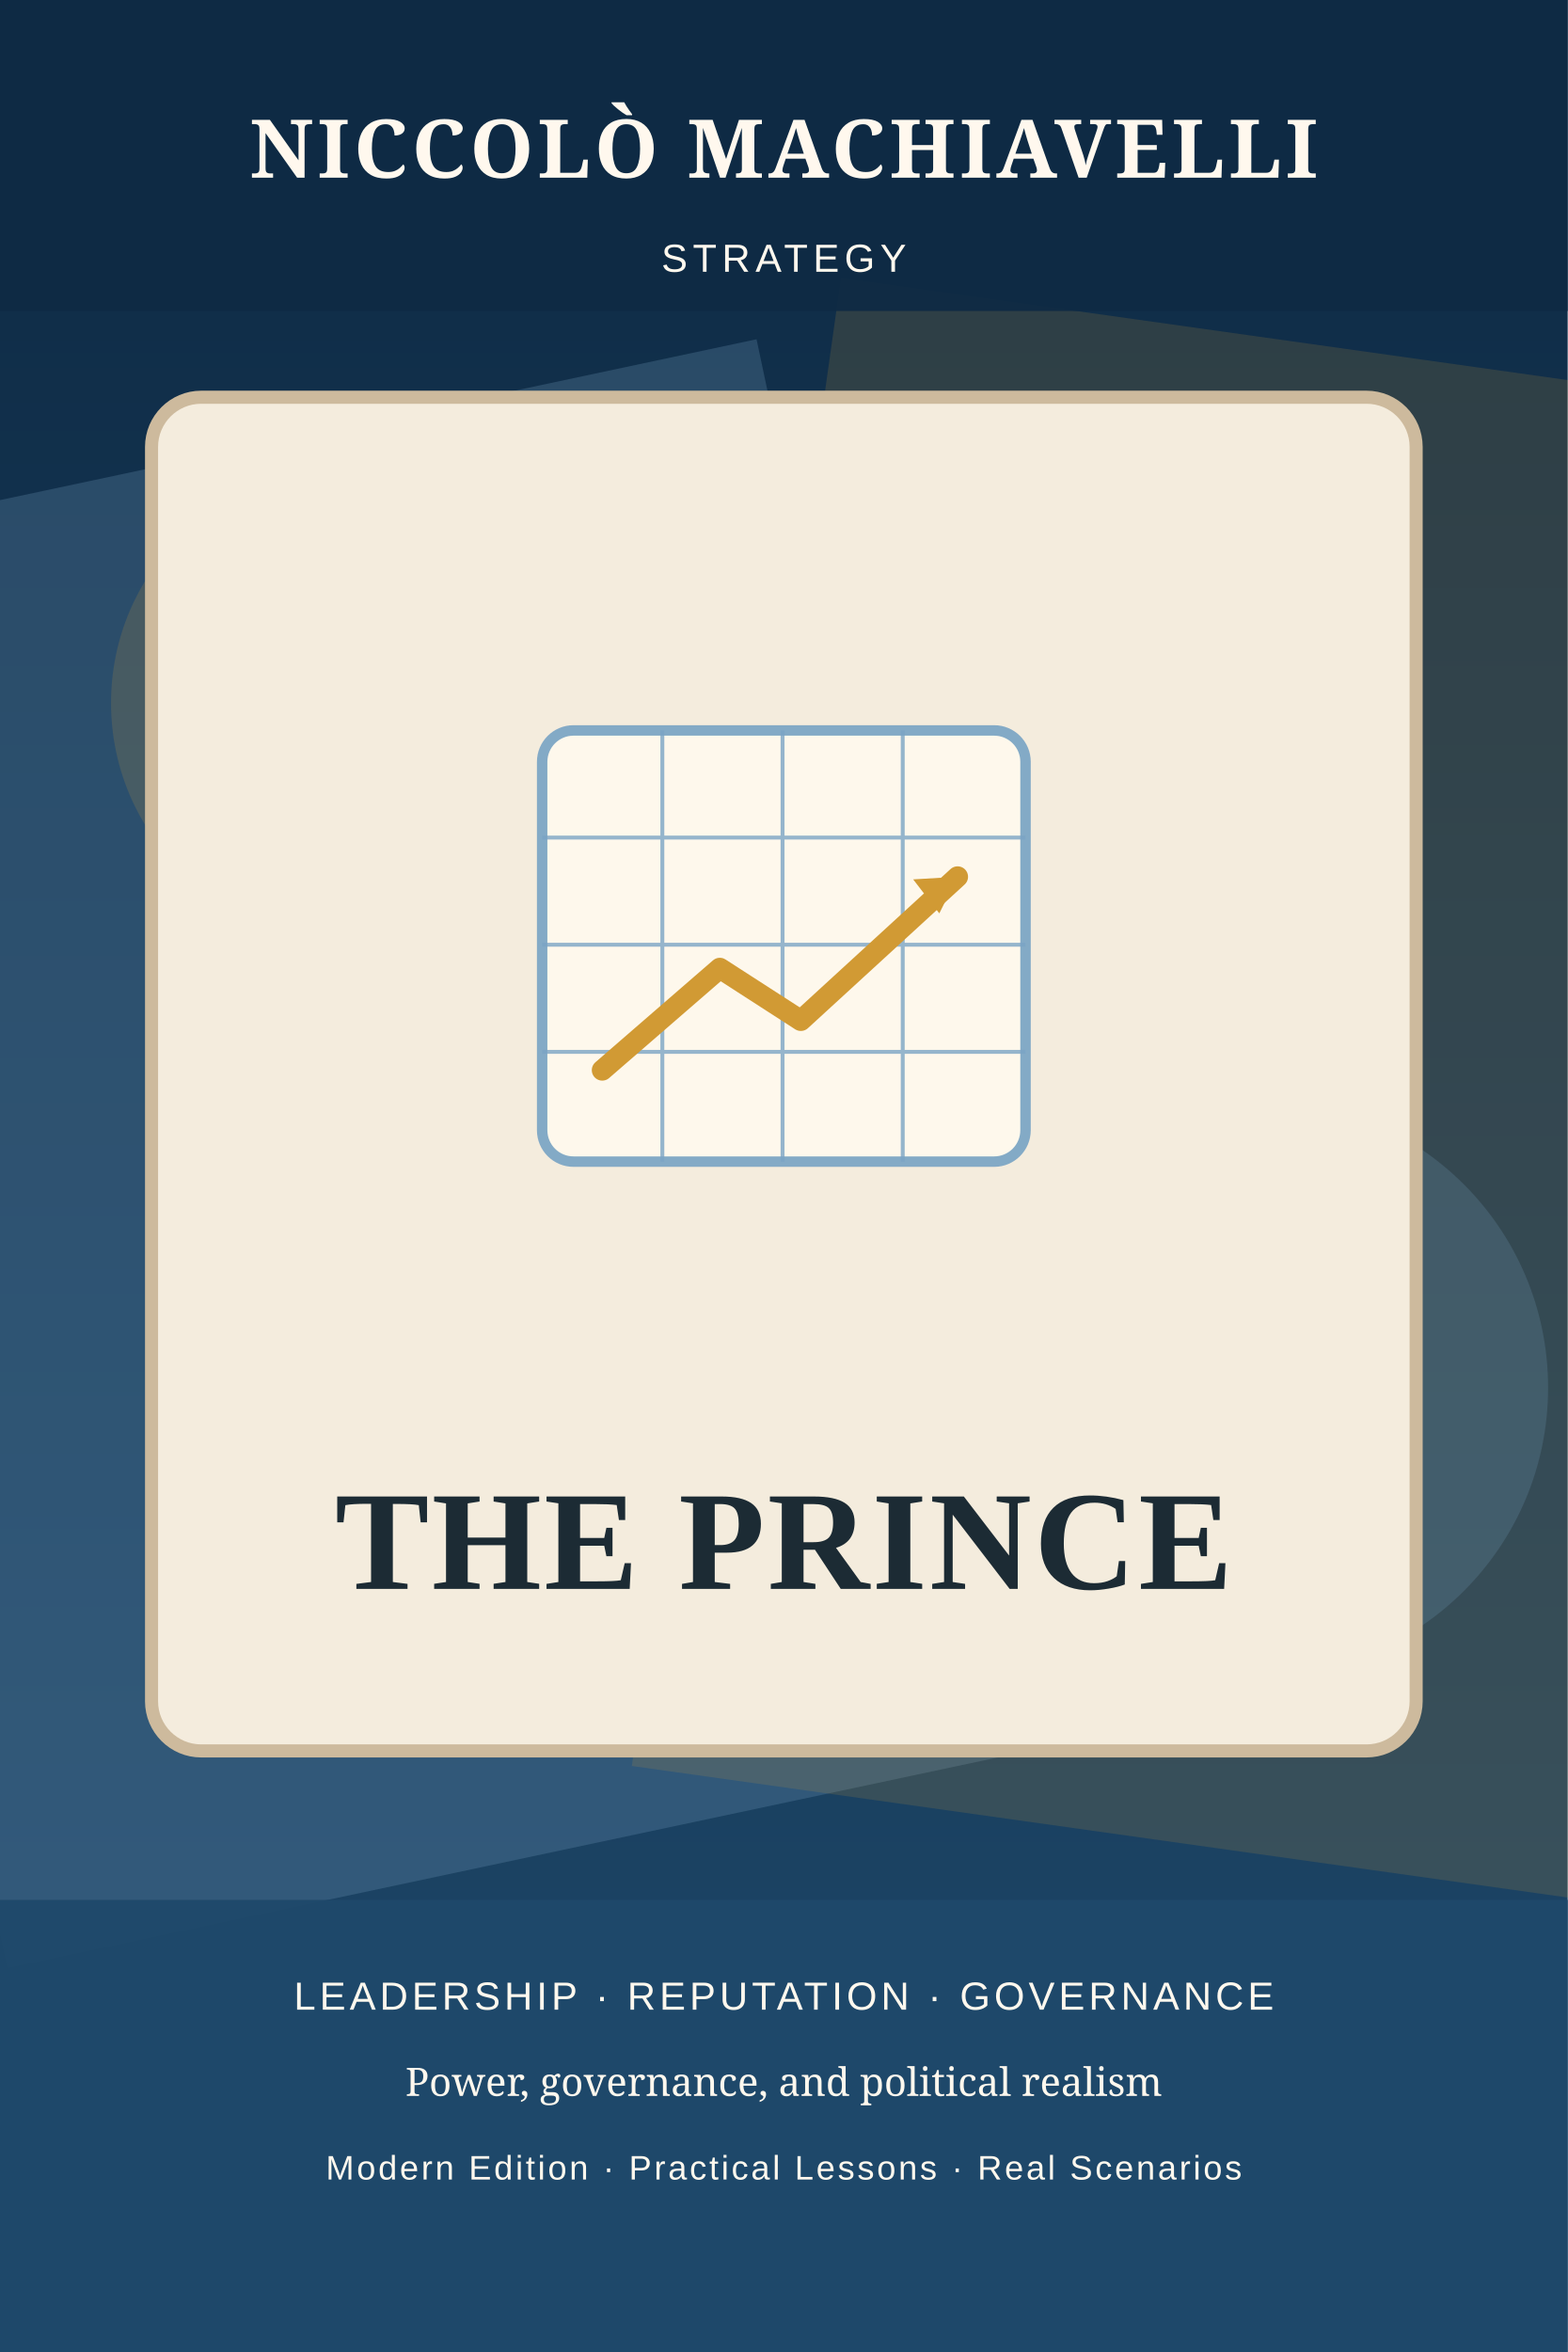
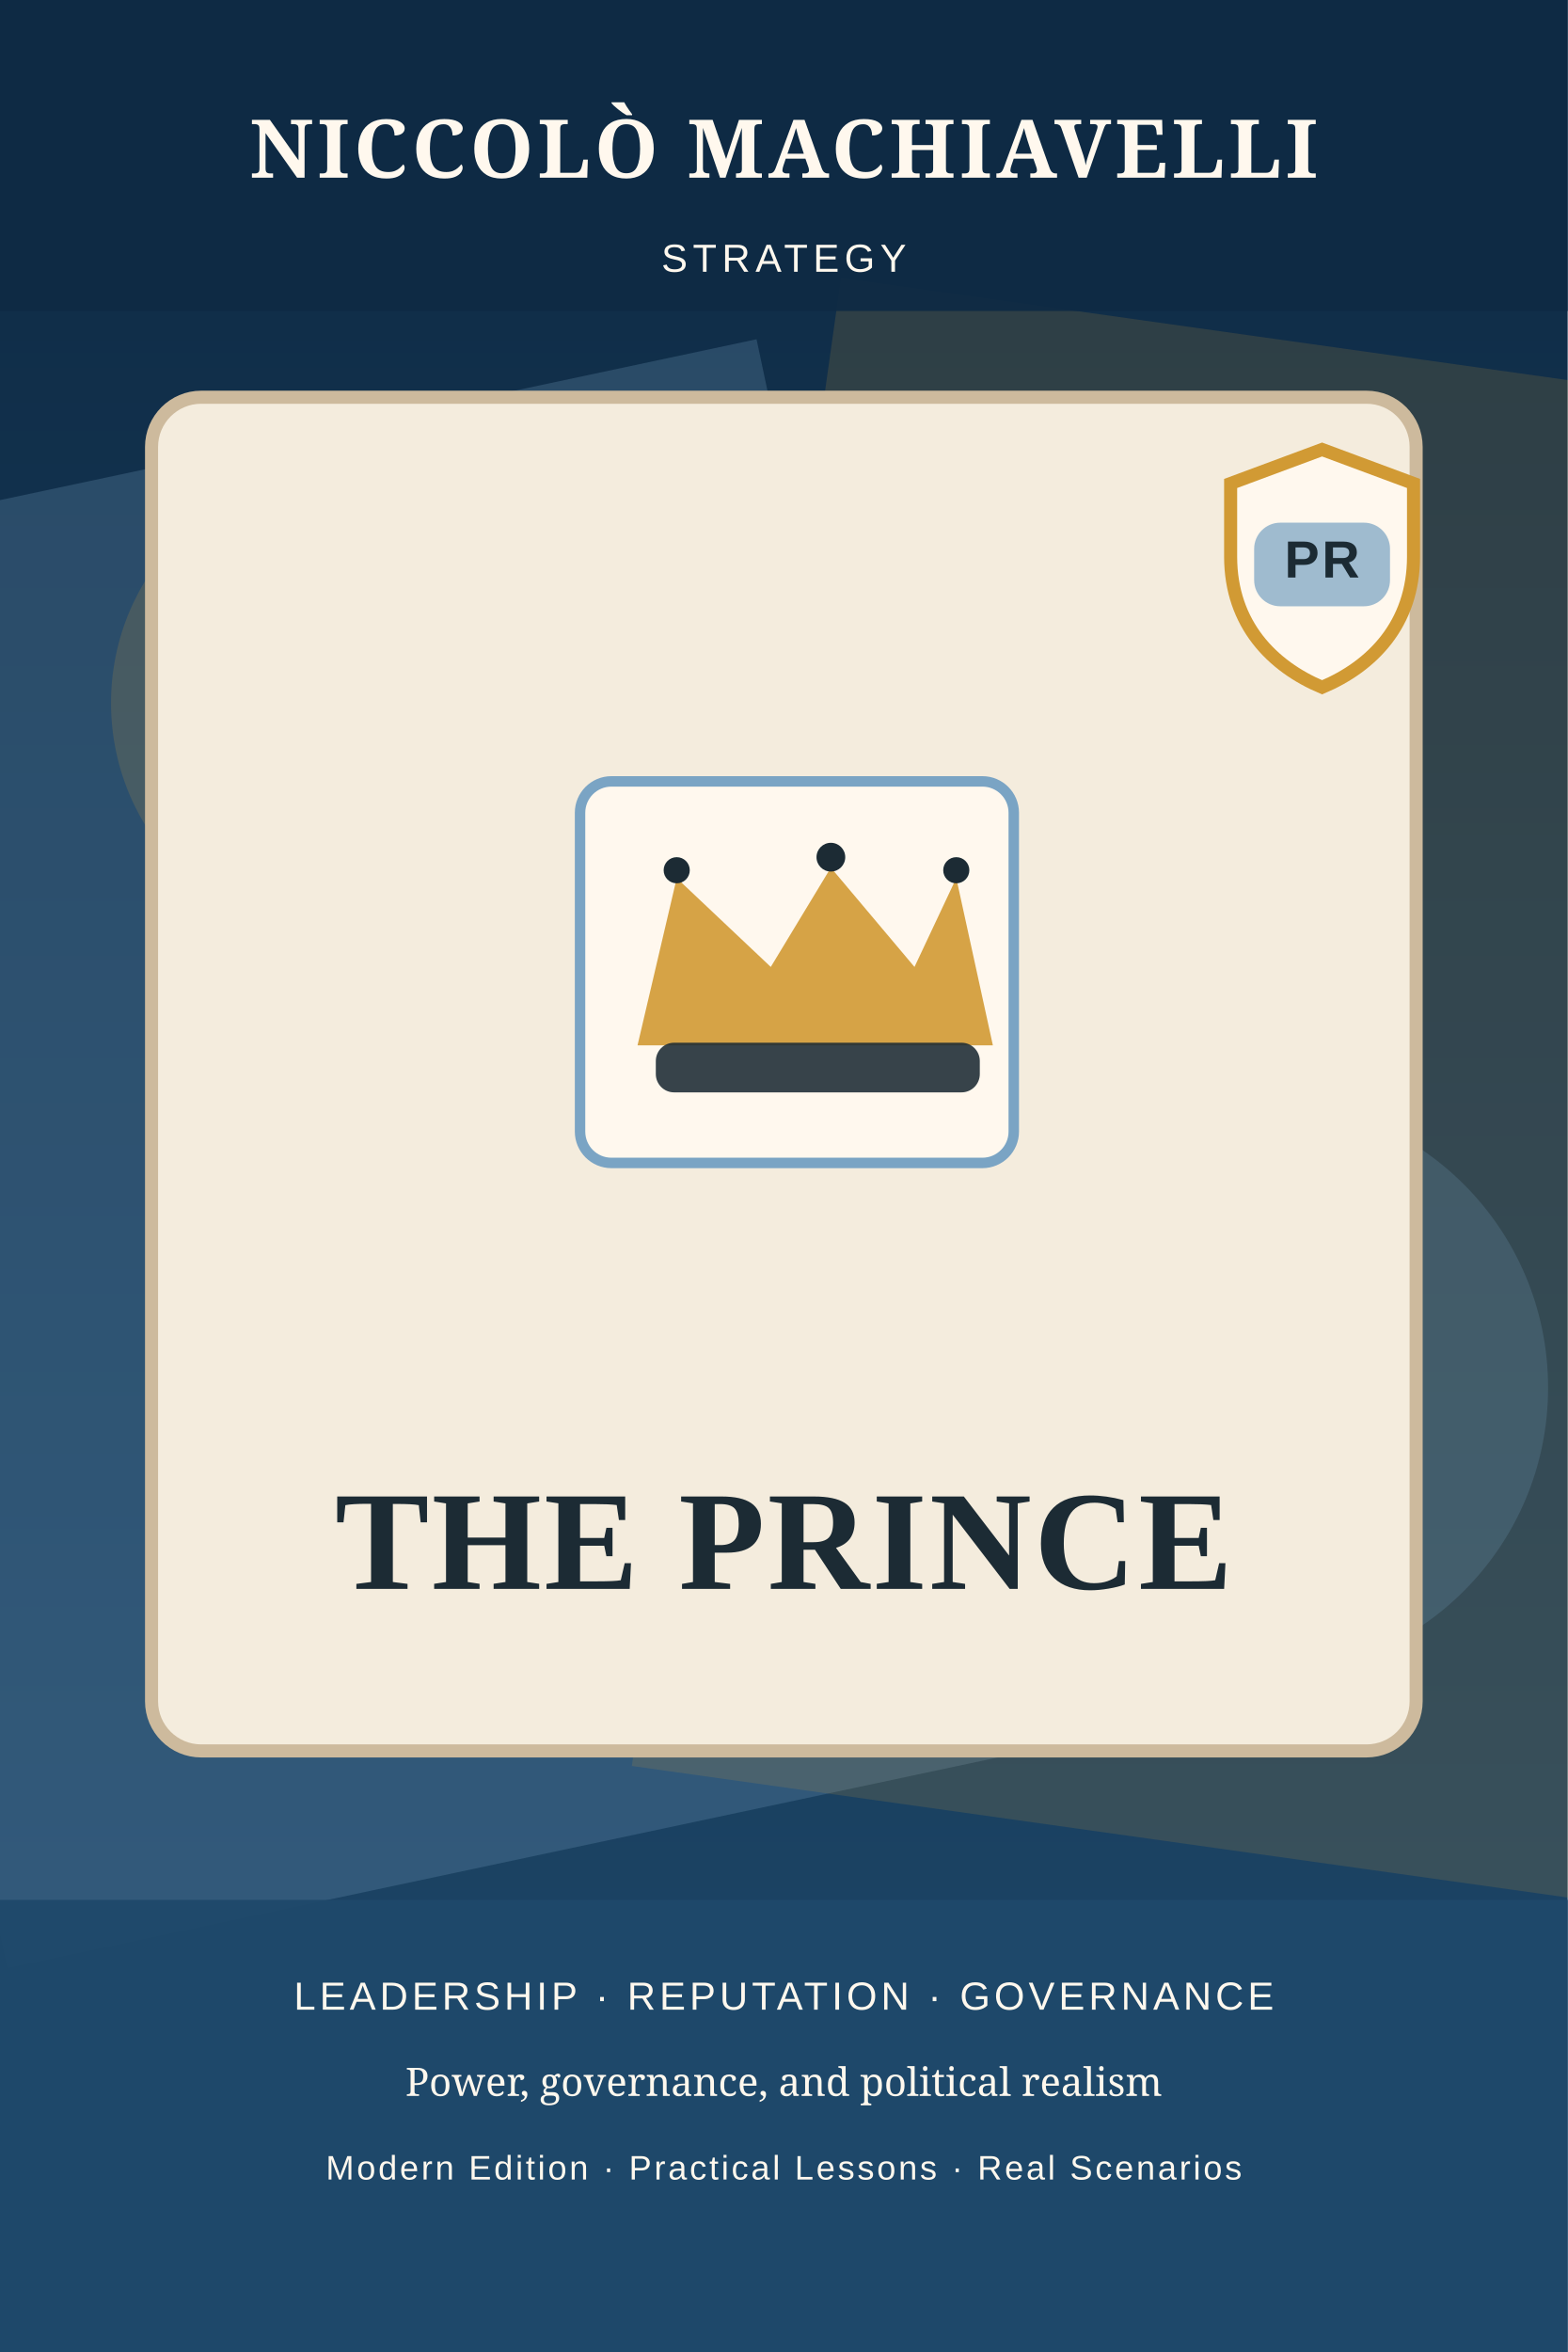
<svg xmlns="http://www.w3.org/2000/svg" width="1200" height="1800" viewBox="0 0 1200 1800" fill="none" role="img" aria-labelledby="title desc">
  <defs>
    <linearGradient id="g50878949" x1="0" y1="0" x2="0" y2="1800" gradientUnits="userSpaceOnUse">
      <stop offset="0%" stop-color="#0E2A44" />
      <stop offset="100%" stop-color="#1E486A" />
    </linearGradient>
  </defs>
  <rect width="1200" height="1800" fill="url(#g50878949)" />
  <rect x="-120" y="310" width="820" height="1100" transform="rotate(-12 400 860)" fill="#7AA4C4" opacity="0.24" />
  <rect x="560" y="260" width="760" height="1150" transform="rotate(8 940 835)" fill="#D19A34" opacity="0.16" />
  <circle cx="265" cy="538" r="180" fill="#D19A34" opacity="0.17" />
  <circle cx="965" cy="1062" r="220" fill="#7AA4C4" opacity="0.2" />
  <rect x="116" y="304" width="968" height="1036" rx="38" fill="#F4ECDD" stroke="#CDBA9D" stroke-width="10" />
-   <g transform="translate(415 559)">
-     <rect x="0" y="0" width="370" height="330" rx="24" fill="#FFF8EE" opacity="0.92" stroke="#7AA4C4" stroke-width="8" />
-     <g stroke="#7AA4C4" stroke-width="3" opacity="0.8">
-       <line x1="92" y1="0" x2="92" y2="330" />
-       <line x1="184" y1="0" x2="184" y2="330" />
-       <line x1="276" y1="0" x2="276" y2="330" />
-       <line x1="0" y1="82" x2="370" y2="82" />
-       <line x1="0" y1="164" x2="370" y2="164" />
-       <line x1="0" y1="246" x2="370" y2="246" />
-     </g>
-     <path d="M46 260 L136 182 L198 222 L318 112" stroke="#D19A34" stroke-width="16" stroke-linecap="round" stroke-linejoin="round" />
-     <polygon points="318,112 284,114 304,140" fill="#D19A34" />
+   <g transform="translate(414 554)">
+     <rect x="30" y="44" width="332" height="292" rx="24" fill="#FFF8EE" stroke="#7AA4C4" stroke-width="8" />
+     <path d="M74 246 L104 118 L176 186 L222 110 L286 186 L318 118 L346 246 Z" fill="#D19A34" opacity="0.9" />
+     <rect x="88" y="244" width="248" height="38" rx="14" fill="#1C2B34" opacity="0.88" />
+     <circle cx="104" cy="112" r="10" fill="#1C2B34" />
+     <circle cx="222" cy="102" r="11" fill="#1C2B34" />
+     <circle cx="318" cy="112" r="10" fill="#1C2B34" />
+   </g>
+   <g transform="translate(930 336)">
+     <path d="M82 8 L152 34 V90 C152 142 120 174 82 190 C44 174 12 142 12 90 V34 Z" fill="#FFF8EE" stroke="#D19A34" stroke-width="10" />
+     <rect x="30" y="64" width="104" height="64" rx="20" fill="#7AA4C4" opacity="0.72" />
+     <text x="82" y="106" text-anchor="middle" fill="#1C2B34" font-family="'Trebuchet MS', Arial, sans-serif" font-size="40" font-weight="700" letter-spacing="2">PR</text>
  </g>
  <rect x="0" y="0" width="1200" height="238" fill="#0E2A44" opacity="0.93" />
  <rect x="0" y="1454" width="1200" height="346" fill="#1E486A" opacity="0.95" />
  <text x="600" y="136" text-anchor="middle" fill="#FFF8EE" font-family="Georgia, serif" font-size="62" font-weight="700" letter-spacing="3">NICCOLÒ MACHIAVELLI</text>
  <text x="600" y="208" text-anchor="middle" fill="#FFF8EE" font-family="'Trebuchet MS', Arial, sans-serif" font-size="30" letter-spacing="4">STRATEGY</text>
  <text x="600" y="1216" text-anchor="middle" fill="#1C2B34" font-family="Georgia, 'Times New Roman', serif" font-size="108" font-weight="700" letter-spacing="2">THE PRINCE</text>
  <text x="600" y="1538" text-anchor="middle" fill="#FFF8EE" font-family="'Trebuchet MS', Arial, sans-serif" font-size="30" letter-spacing="3">LEADERSHIP  ·  REPUTATION  ·  GOVERNANCE</text>
  <text x="600" y="1604" text-anchor="middle" fill="#FFF8EE" font-family="Georgia, serif" font-size="30">Power, governance, and political realism</text>
  <text x="600" y="1668" text-anchor="middle" fill="#FFF8EE" font-family="'Trebuchet MS', Arial, sans-serif" font-size="26" letter-spacing="2">Modern Edition · Practical Lessons · Real Scenarios</text>
</svg>
